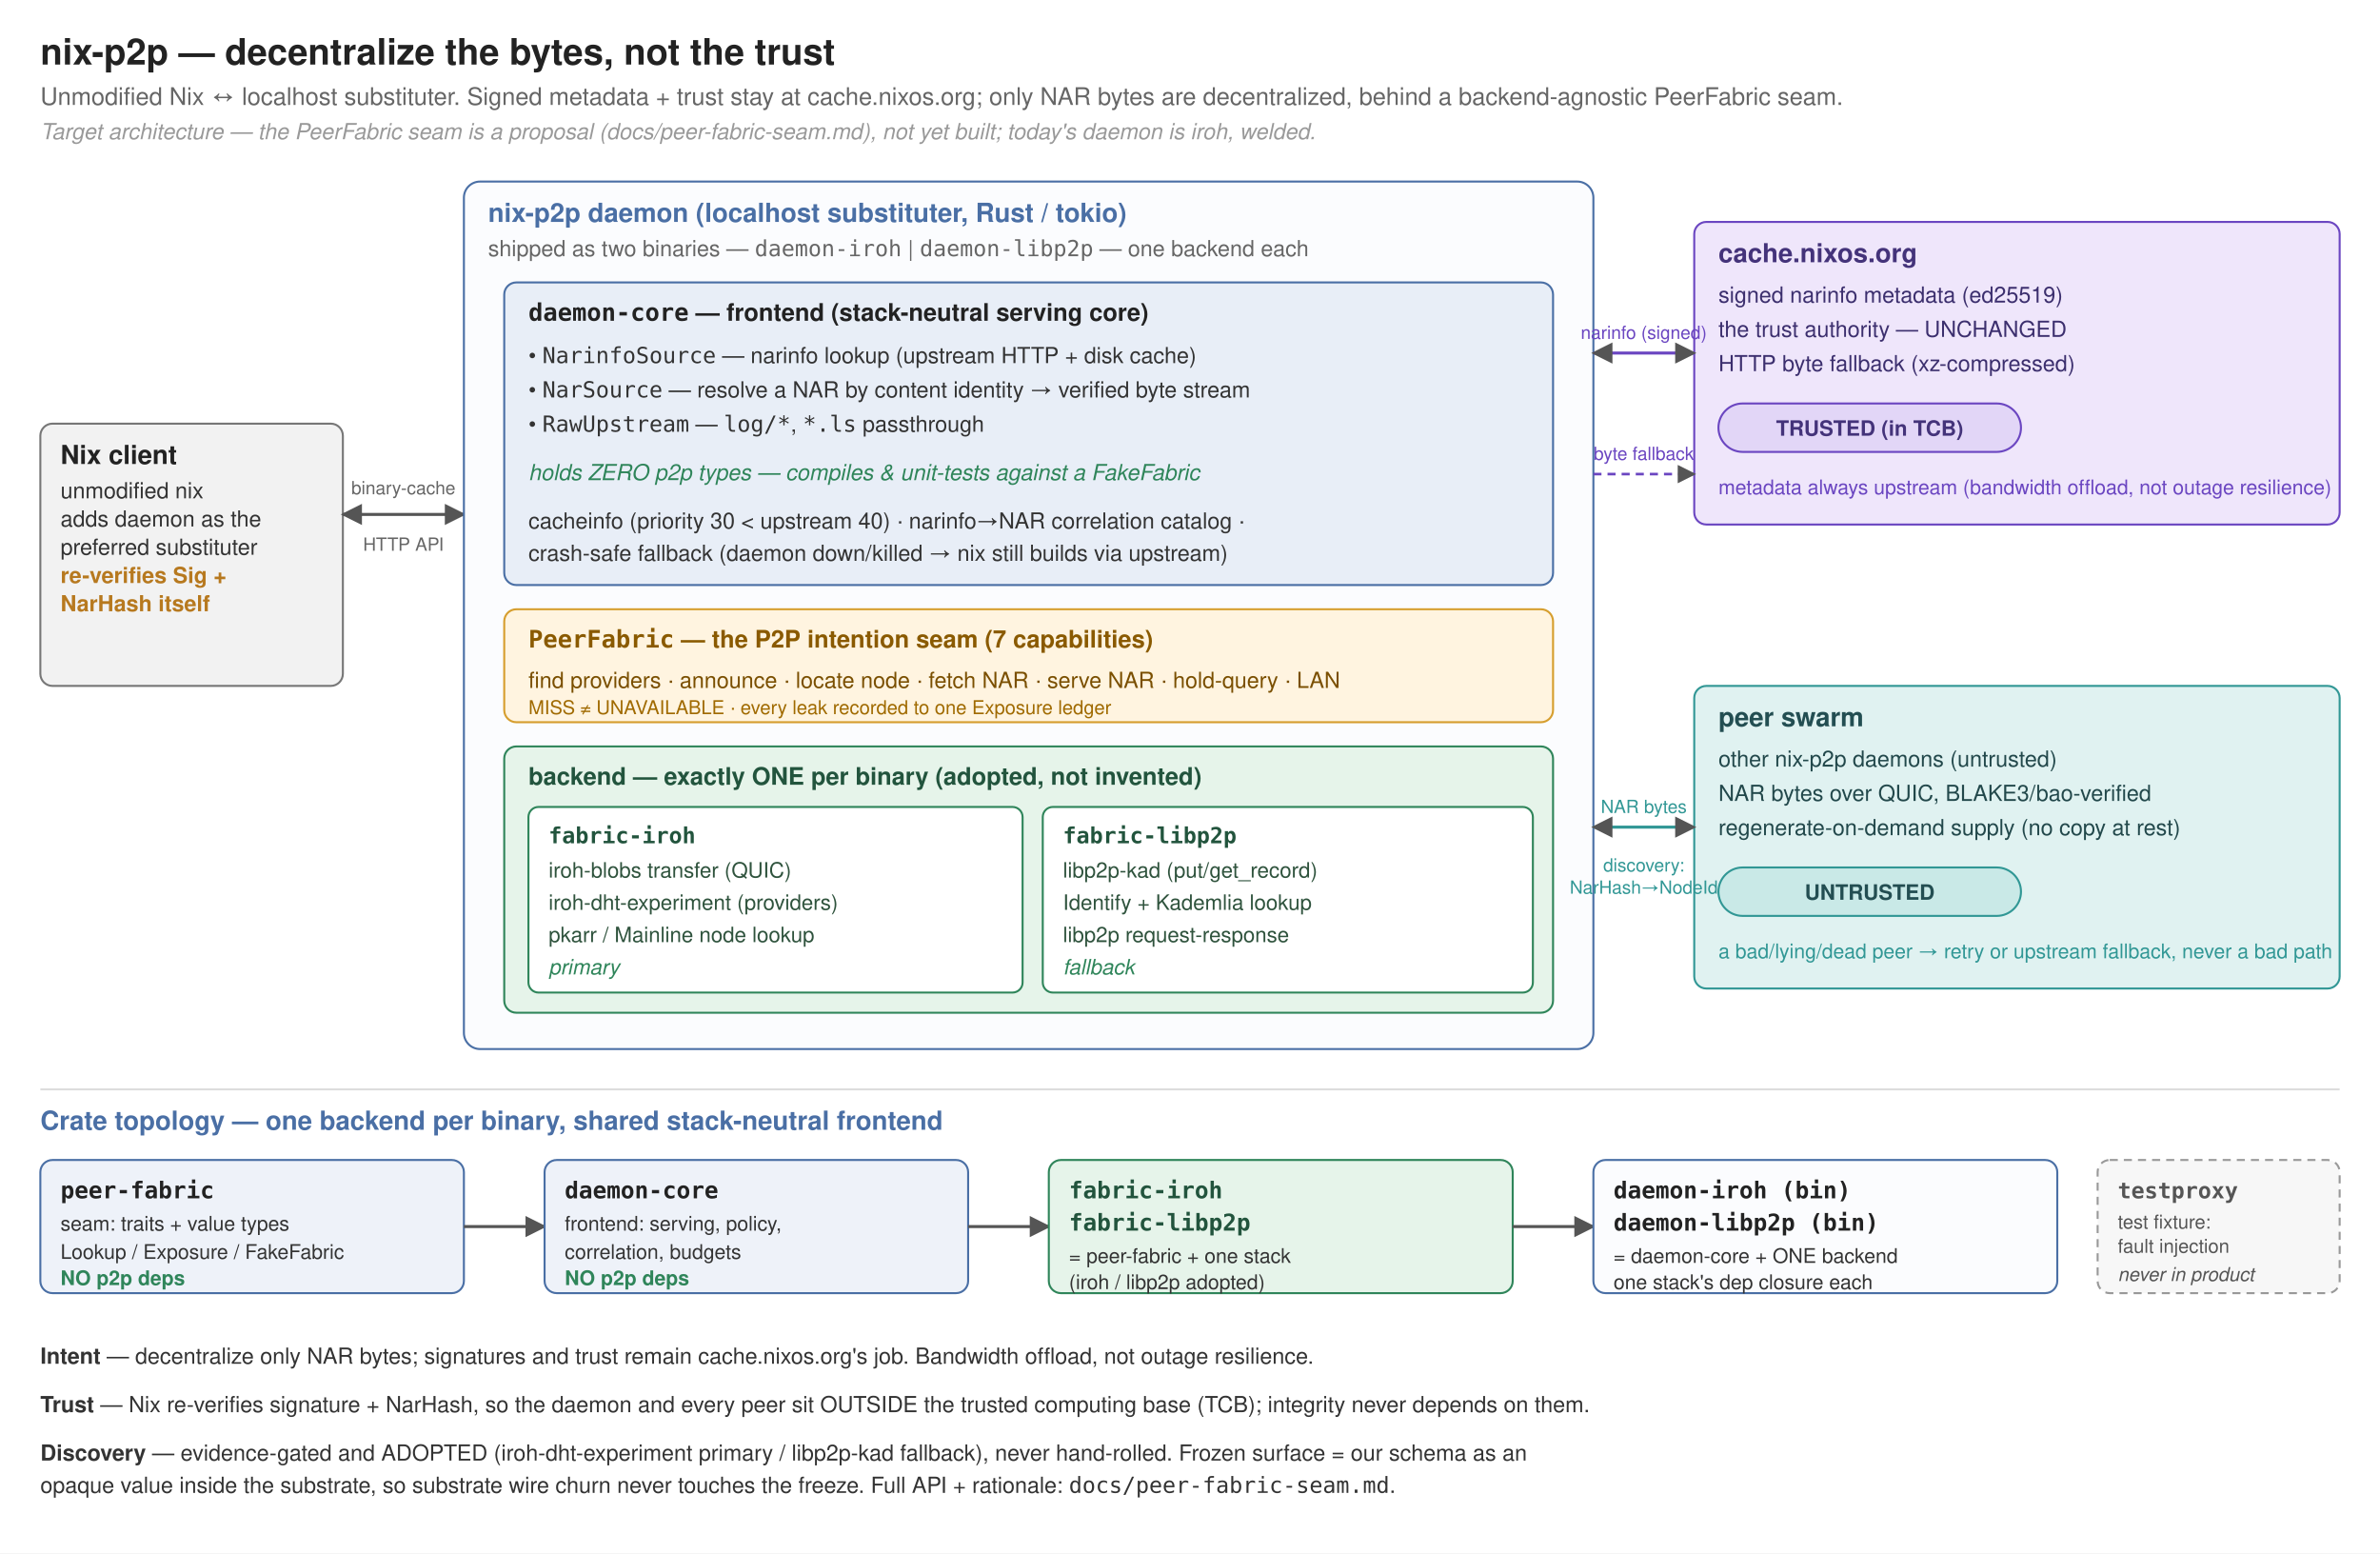
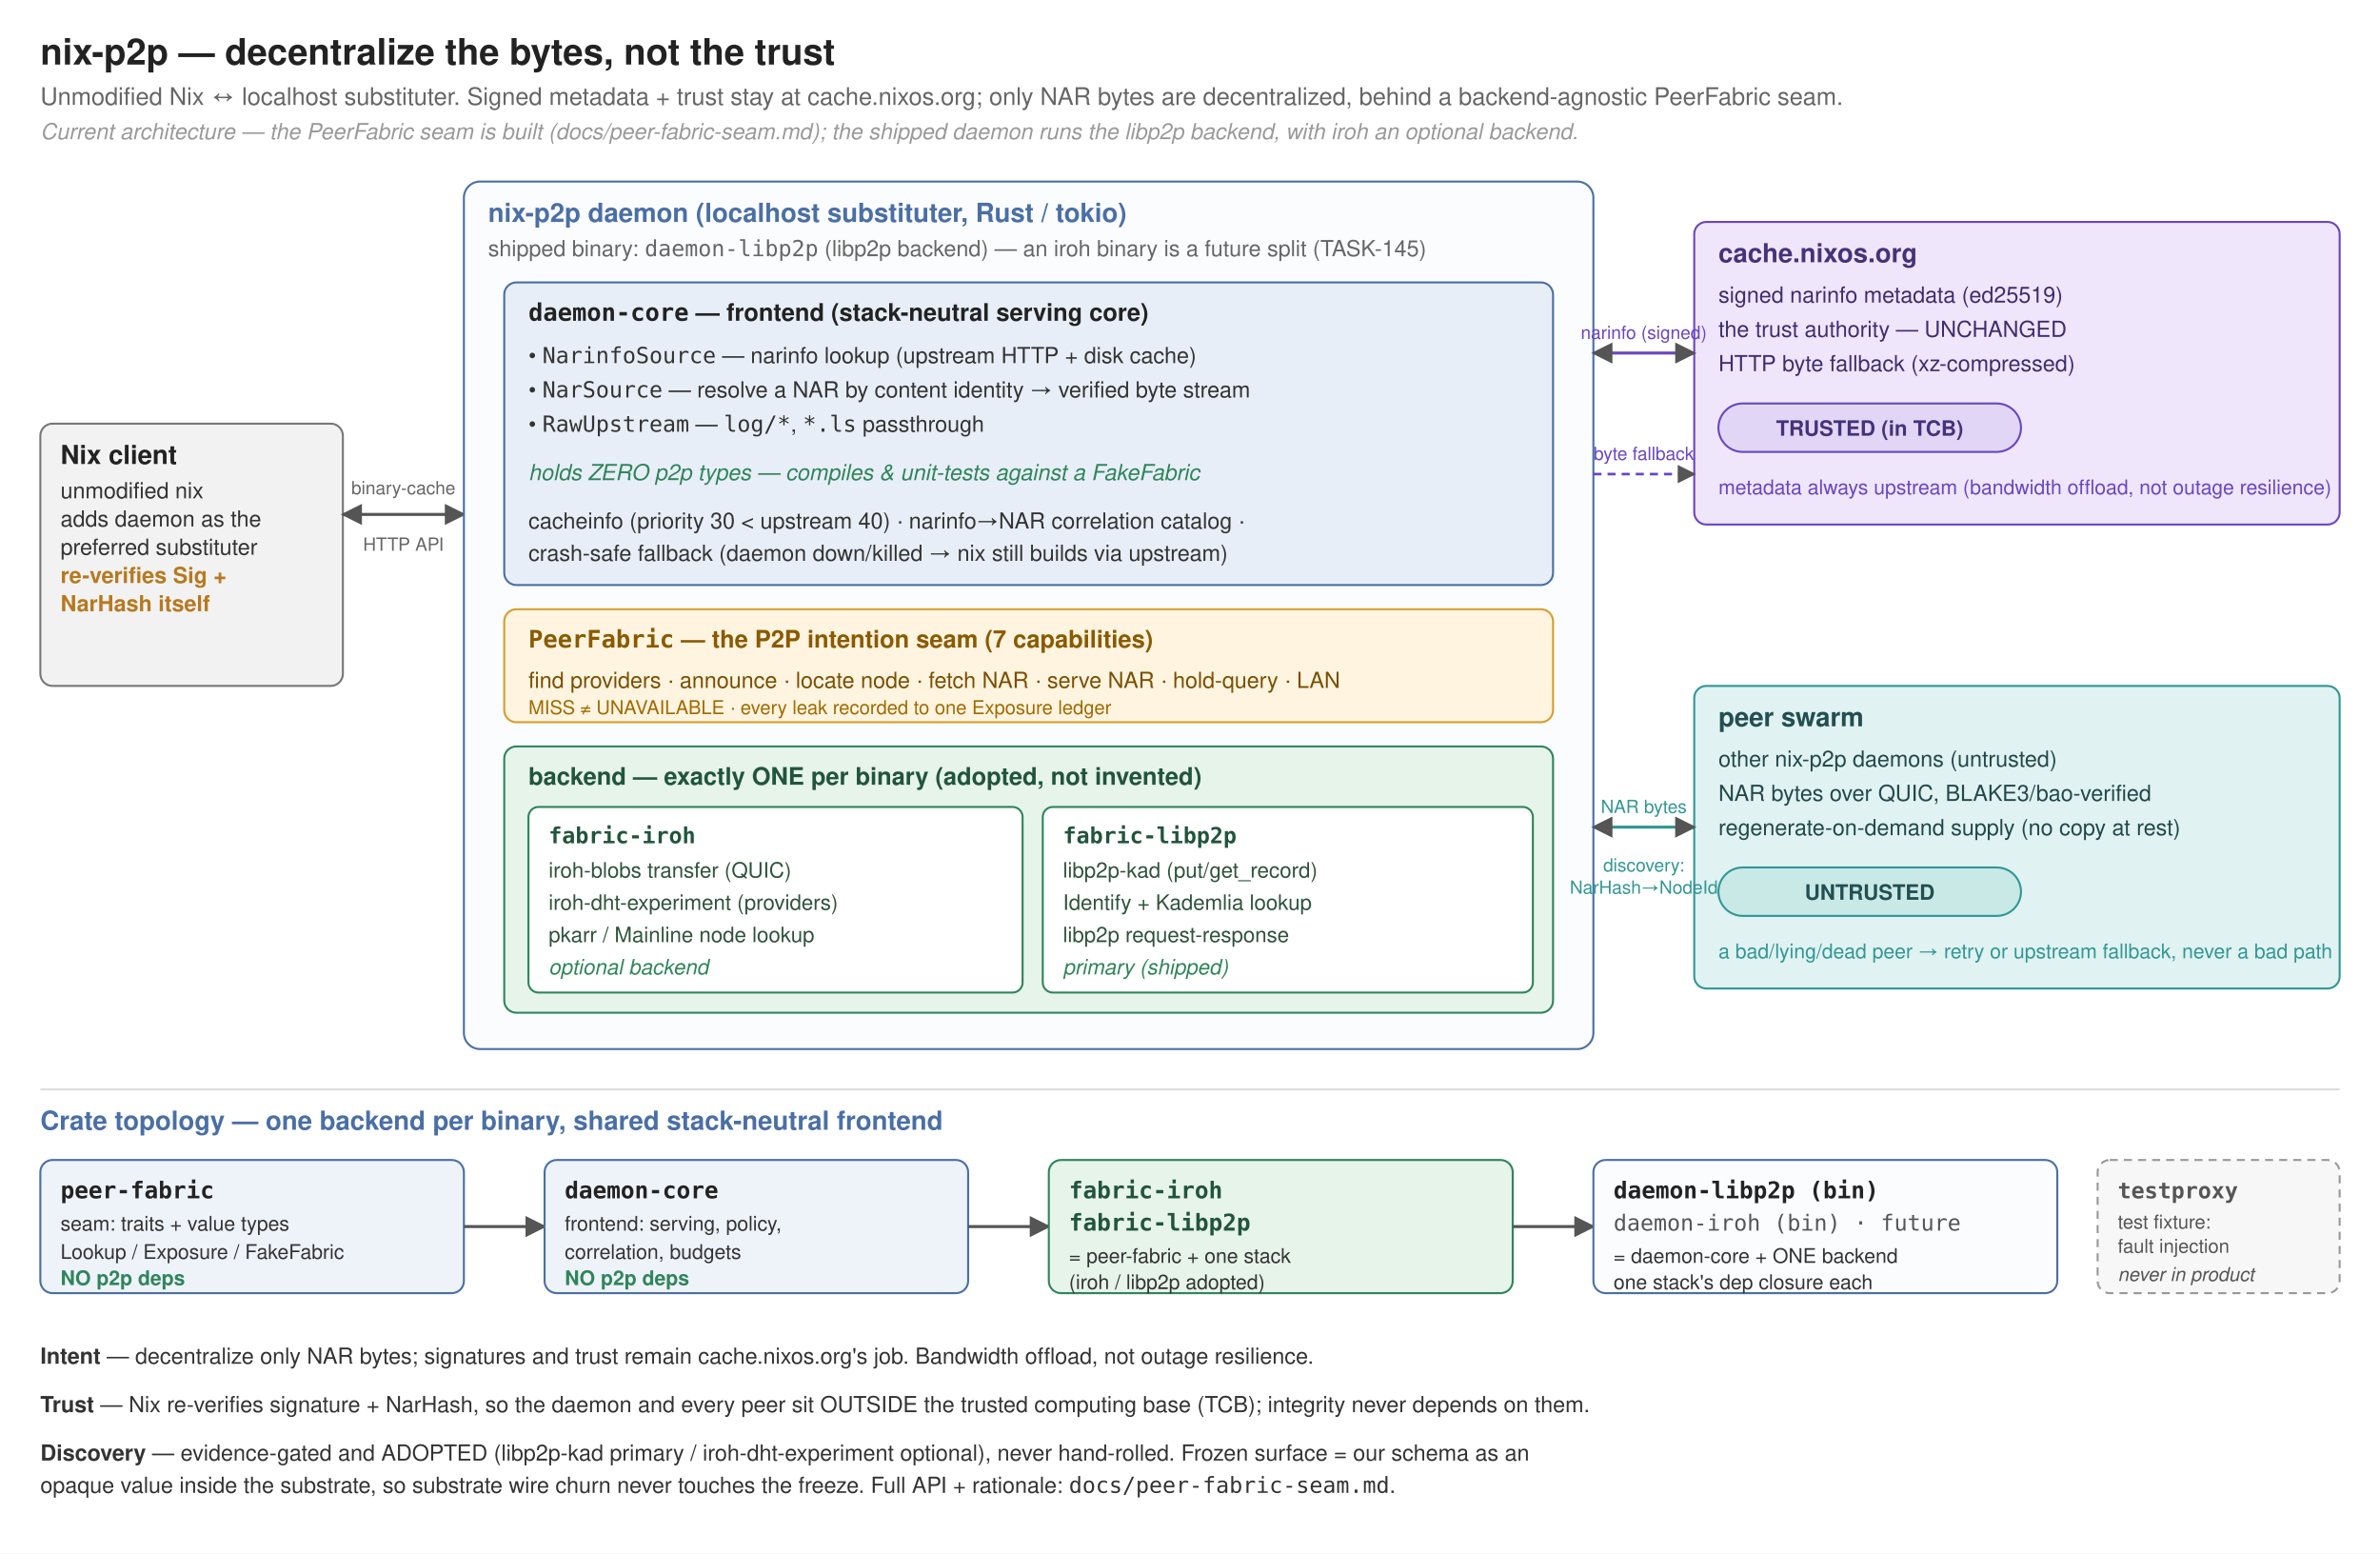
<svg xmlns="http://www.w3.org/2000/svg" width="1180" height="770" viewBox="0 0 1180 770" font-family="Helvetica,Arial,sans-serif">
  <defs>
    <marker id="arr" viewBox="0 0 10 10" refX="9" refY="5" markerWidth="7" markerHeight="7" orient="auto-start-reverse">
      <path d="M0,0 L10,5 L0,10 z" fill="#555" />
    </marker>
  </defs>
  <rect width="1180" height="770" fill="#ffffff" />
  <text x="20" y="32" font-size="18" font-weight="bold" fill="#222">nix-p2p — decentralize the bytes, not the trust</text>
  <text x="20" y="52" font-size="12" fill="#666">Unmodified Nix ↔ localhost substituter. Signed metadata + trust stay at cache.nixos.org; only NAR bytes are decentralized, behind a backend-agnostic PeerFabric seam.</text>
-   <text x="20" y="69" font-size="11" font-style="italic" fill="#999">Target architecture — the PeerFabric seam is a proposal (docs/peer-fabric-seam.md), not yet built; today's daemon is iroh, welded.</text>
+   <text x="20" y="69" font-size="11" font-style="italic" fill="#999">Current architecture — the PeerFabric seam is built (docs/peer-fabric-seam.md); the shipped daemon runs the libp2p backend, with iroh an optional backend.</text>
  <rect x="20" y="210" width="150" height="130" rx="6" fill="#f2f2f2" stroke="#777" />
  <text x="30" y="230" font-size="13" font-weight="bold" fill="#222">Nix client</text>
  <text x="30" y="247" font-size="11" fill="#333">unmodified nix<tspan x="30" dy="14">adds daemon as the</tspan>
    <tspan x="30" dy="14">preferred substituter</tspan>
    <tspan x="30" dy="14" font-weight="bold" fill="#b7791f">re-verifies Sig +</tspan>
    <tspan x="30" dy="14" font-weight="bold" fill="#b7791f">NarHash itself</tspan>
  </text>
  <line x1="170" y1="255" x2="230" y2="255" stroke="#555" stroke-width="1.5" marker-start="url(#arr)" marker-end="url(#arr)" />
  <text x="200" y="245" font-size="9" fill="#666" text-anchor="middle">binary-cache</text>
  <text x="200" y="273" font-size="9" fill="#666" text-anchor="middle">HTTP API</text>
  <rect x="230" y="90" width="560" height="430" rx="8" fill="#fbfcfe" stroke="#4a6fa5" />
  <text x="242" y="110" font-size="13" font-weight="bold" fill="#4a6fa5">nix-p2p daemon (localhost substituter, Rust / tokio)</text>
-   <text x="242" y="127" font-size="11" fill="#666">shipped as two binaries — <tspan font-family="monospace">daemon-iroh</tspan> | <tspan font-family="monospace">daemon-libp2p</tspan> — one backend each</text>
+   <text x="242" y="127" font-size="11" fill="#666">shipped binary: <tspan font-family="monospace">daemon-libp2p</tspan> (libp2p backend) — an iroh binary is a future split (TASK-145)</text>
  <rect x="250" y="140" width="520" height="150" rx="6" fill="#e8eef7" stroke="#4a6fa5" />
  <text x="262" y="159" font-size="12" font-weight="bold" fill="#222">
    <tspan font-family="monospace">daemon-core</tspan> — frontend (stack-neutral serving core)</text>
  <text x="262" y="180" font-size="11" fill="#333">• <tspan font-family="monospace">NarinfoSource</tspan> — narinfo lookup (upstream HTTP + disk cache)</text>
  <text x="262" y="197" font-size="11" fill="#333">• <tspan font-family="monospace">NarSource</tspan> — resolve a NAR by content identity → verified byte stream</text>
  <text x="262" y="214" font-size="11" fill="#333">• <tspan font-family="monospace">RawUpstream</tspan> — <tspan font-family="monospace">log/*</tspan>, <tspan font-family="monospace">*.ls</tspan> passthrough</text>
  <text x="262" y="238" font-size="11" font-style="italic" fill="#2f855a">holds ZERO p2p types — compiles &amp; unit-tests against a FakeFabric</text>
  <text x="262" y="262" font-size="11" fill="#333">cacheinfo (priority 30 &lt; upstream 40) · narinfo→NAR correlation catalog ·</text>
  <text x="262" y="278" font-size="11" fill="#333">crash-safe fallback (daemon down/killed → nix still builds via upstream)</text>
  <rect x="250" y="302" width="520" height="56" rx="6" fill="#fff4e0" stroke="#d69e2e" />
  <text x="262" y="321" font-size="12" font-weight="bold" fill="#8a5a00">
    <tspan font-family="monospace">PeerFabric</tspan> — the P2P intention seam (7 capabilities)</text>
  <text x="262" y="341" font-size="11" fill="#7a4f00">find providers · announce · locate node · fetch NAR · serve NAR · hold-query · LAN</text>
  <text x="262" y="354" font-size="9.5" fill="#a06a00">MISS ≠ UNAVAILABLE · every leak recorded to one Exposure ledger</text>
  <rect x="250" y="370" width="520" height="132" rx="6" fill="#e6f4ea" stroke="#2f855a" />
  <text x="262" y="389" font-size="12" font-weight="bold" fill="#22543d">backend — exactly ONE per binary (adopted, not invented)</text>
  <rect x="262" y="400" width="245" height="92" rx="5" fill="#ffffff" stroke="#2f855a" />
  <text x="272" y="418" font-size="11" font-weight="bold" fill="#22543d" font-family="monospace">fabric-iroh</text>
  <text x="272" y="435" font-size="10.5" fill="#2f533d">iroh-blobs transfer (QUIC)</text>
  <text x="272" y="451" font-size="10.5" fill="#2f533d">iroh-dht-experiment (providers)</text>
  <text x="272" y="467" font-size="10.5" fill="#2f533d">pkarr / Mainline node lookup</text>
-   <text x="272" y="483" font-size="10.5" font-style="italic" fill="#2f855a">primary</text>
+   <text x="272" y="483" font-size="10.5" font-style="italic" fill="#2f855a">optional backend</text>
  <rect x="517" y="400" width="243" height="92" rx="5" fill="#ffffff" stroke="#2f855a" />
  <text x="527" y="418" font-size="11" font-weight="bold" fill="#22543d" font-family="monospace">fabric-libp2p</text>
  <text x="527" y="435" font-size="10.5" fill="#2f533d">libp2p-kad (put/get_record)</text>
  <text x="527" y="451" font-size="10.5" fill="#2f533d">Identify + Kademlia lookup</text>
  <text x="527" y="467" font-size="10.5" fill="#2f533d">libp2p request-response</text>
-   <text x="527" y="483" font-size="10.5" font-style="italic" fill="#2f855a">fallback</text>
+   <text x="527" y="483" font-size="10.5" font-style="italic" fill="#2f855a">primary (shipped)</text>
  <rect x="840" y="110" width="320" height="150" rx="6" fill="#efe6fb" stroke="#6b46c1" />
  <text x="852" y="130" font-size="13" font-weight="bold" fill="#44337a">cache.nixos.org</text>
  <text x="852" y="150" font-size="11" fill="#3c2f6e">signed narinfo metadata (ed25519)</text>
  <text x="852" y="167" font-size="11" fill="#3c2f6e">the trust authority — UNCHANGED</text>
  <text x="852" y="184" font-size="11" fill="#3c2f6e">HTTP byte fallback (xz-compressed)</text>
  <rect x="852" y="200" width="150" height="24" rx="12" fill="#e2d6f7" stroke="#6b46c1" />
  <text x="927" y="216" font-size="10.5" font-weight="bold" fill="#44337a" text-anchor="middle">TRUSTED (in TCB)</text>
  <text x="852" y="245" font-size="10" fill="#6b46c1">metadata always upstream (bandwidth offload, not outage resilience)</text>
  <rect x="840" y="340" width="320" height="150" rx="6" fill="#e0f2f1" stroke="#319795" />
  <text x="852" y="360" font-size="13" font-weight="bold" fill="#234e52">peer swarm</text>
  <text x="852" y="380" font-size="11" fill="#22484b">other nix-p2p daemons (untrusted)</text>
  <text x="852" y="397" font-size="11" fill="#22484b">NAR bytes over QUIC, BLAKE3/bao-verified</text>
  <text x="852" y="414" font-size="11" fill="#22484b">regenerate-on-demand supply (no copy at rest)</text>
  <rect x="852" y="430" width="150" height="24" rx="12" fill="#c9e9e7" stroke="#319795" />
  <text x="927" y="446" font-size="10.5" font-weight="bold" fill="#234e52" text-anchor="middle">UNTRUSTED</text>
  <text x="852" y="475" font-size="10" fill="#319795">a bad/lying/dead peer → retry or upstream fallback, never a bad path</text>
  <line x1="790" y1="175" x2="840" y2="175" stroke="#6b46c1" stroke-width="1.5" marker-start="url(#arr)" marker-end="url(#arr)" />
  <text x="815" y="168" font-size="9" fill="#6b46c1" text-anchor="middle">narinfo (signed)</text>
  <line x1="790" y1="235" x2="840" y2="235" stroke="#6b46c1" stroke-width="1.3" stroke-dasharray="4 3" marker-end="url(#arr)" />
  <text x="815" y="228" font-size="9" fill="#6b46c1" text-anchor="middle">byte fallback</text>
  <line x1="790" y1="410" x2="840" y2="410" stroke="#319795" stroke-width="1.5" marker-start="url(#arr)" marker-end="url(#arr)" />
  <text x="815" y="403" font-size="9" fill="#319795" text-anchor="middle">NAR bytes</text>
  <text x="815" y="432" font-size="9" fill="#319795" text-anchor="middle">discovery:</text>
  <text x="815" y="443" font-size="9" fill="#319795" text-anchor="middle">NarHash→NodeId</text>
  <line x1="20" y1="540" x2="1160" y2="540" stroke="#ddd" stroke-width="1" />
  <text x="20" y="560" font-size="13" font-weight="bold" fill="#4a6fa5">Crate topology — one backend per binary, shared stack-neutral frontend</text>
  <rect x="20" y="575" width="210" height="66" rx="6" fill="#eef2f9" stroke="#4a6fa5" />
  <text x="30" y="594" font-size="11.5" font-weight="bold" fill="#222" font-family="monospace">peer-fabric</text>
  <text x="30" y="610" font-size="10" fill="#333">seam: traits + value types</text>
  <text x="30" y="624" font-size="10" fill="#333">Lookup / Exposure / FakeFabric</text>
  <text x="30" y="637" font-size="10" font-weight="bold" fill="#2f855a">NO p2p deps</text>
  <line x1="230" y1="608" x2="270" y2="608" stroke="#555" stroke-width="1.5" marker-end="url(#arr)" />
  <rect x="270" y="575" width="210" height="66" rx="6" fill="#eef2f9" stroke="#4a6fa5" />
  <text x="280" y="594" font-size="11.5" font-weight="bold" fill="#222" font-family="monospace">daemon-core</text>
  <text x="280" y="610" font-size="10" fill="#333">frontend: serving, policy,</text>
  <text x="280" y="624" font-size="10" fill="#333">correlation, budgets</text>
  <text x="280" y="637" font-size="10" font-weight="bold" fill="#2f855a">NO p2p deps</text>
  <line x1="480" y1="608" x2="520" y2="608" stroke="#555" stroke-width="1.5" marker-end="url(#arr)" />
  <rect x="520" y="575" width="230" height="66" rx="6" fill="#e6f4ea" stroke="#2f855a" />
  <text x="530" y="594" font-size="11.5" font-weight="bold" fill="#22543d" font-family="monospace">fabric-iroh</text>
  <text x="530" y="610" font-size="11.5" font-weight="bold" fill="#22543d" font-family="monospace">fabric-libp2p</text>
  <text x="530" y="626" font-size="10" fill="#333">= peer-fabric + one stack</text>
  <text x="530" y="639" font-size="10" fill="#333">(iroh / libp2p adopted)</text>
  <line x1="750" y1="608" x2="790" y2="608" stroke="#555" stroke-width="1.5" marker-end="url(#arr)" />
  <rect x="790" y="575" width="230" height="66" rx="6" fill="#fbfcfe" stroke="#4a6fa5" />
-   <text x="800" y="594" font-size="11.5" font-weight="bold" fill="#222" font-family="monospace">daemon-iroh (bin)</text>
-   <text x="800" y="610" font-size="11.5" font-weight="bold" fill="#222" font-family="monospace">daemon-libp2p (bin)</text>
+   <text x="800" y="594" font-size="11.5" font-weight="bold" fill="#222" font-family="monospace">daemon-libp2p (bin)</text>
+   <text x="800" y="610" font-size="11" fill="#555" font-family="monospace">daemon-iroh (bin) · future</text>
  <text x="800" y="626" font-size="10" fill="#333">= daemon-core + ONE backend</text>
  <text x="800" y="639" font-size="10" fill="#333">one stack's dep closure each</text>
  <rect x="1040" y="575" width="120" height="66" rx="6" fill="#f7f7f7" stroke="#999" stroke-dasharray="4 3" />
  <text x="1050" y="594" font-size="11" font-weight="bold" fill="#555" font-family="monospace">testproxy</text>
  <text x="1050" y="609" font-size="9.5" fill="#555">test fixture:</text>
  <text x="1050" y="621" font-size="9.5" fill="#555">fault injection</text>
  <text x="1050" y="635" font-size="9.5" font-style="italic" fill="#555">never in product</text>
  <text x="20" y="676" font-size="11" fill="#333">
    <tspan font-weight="bold">Intent</tspan> — decentralize only NAR bytes; signatures and trust remain cache.nixos.org's job. Bandwidth offload, not outage resilience.</text>
  <text x="20" y="700" font-size="11" fill="#333">
    <tspan font-weight="bold">Trust</tspan> — Nix re-verifies signature + NarHash, so the daemon and every peer sit OUTSIDE the trusted computing base (TCB); integrity never depends on them.</text>
  <text x="20" y="724" font-size="11" fill="#333">
-     <tspan font-weight="bold">Discovery</tspan> — evidence-gated and ADOPTED (iroh-dht-experiment primary / libp2p-kad fallback), never hand-rolled. Frozen surface = our schema as an</text>
+     <tspan font-weight="bold">Discovery</tspan> — evidence-gated and ADOPTED (libp2p-kad primary / iroh-dht-experiment optional), never hand-rolled. Frozen surface = our schema as an</text>
  <text x="20" y="740" font-size="11" fill="#333">opaque value inside the substrate, so substrate wire churn never touches the freeze. Full API + rationale: <tspan font-family="monospace">docs/peer-fabric-seam.md</tspan>.</text>
</svg>
